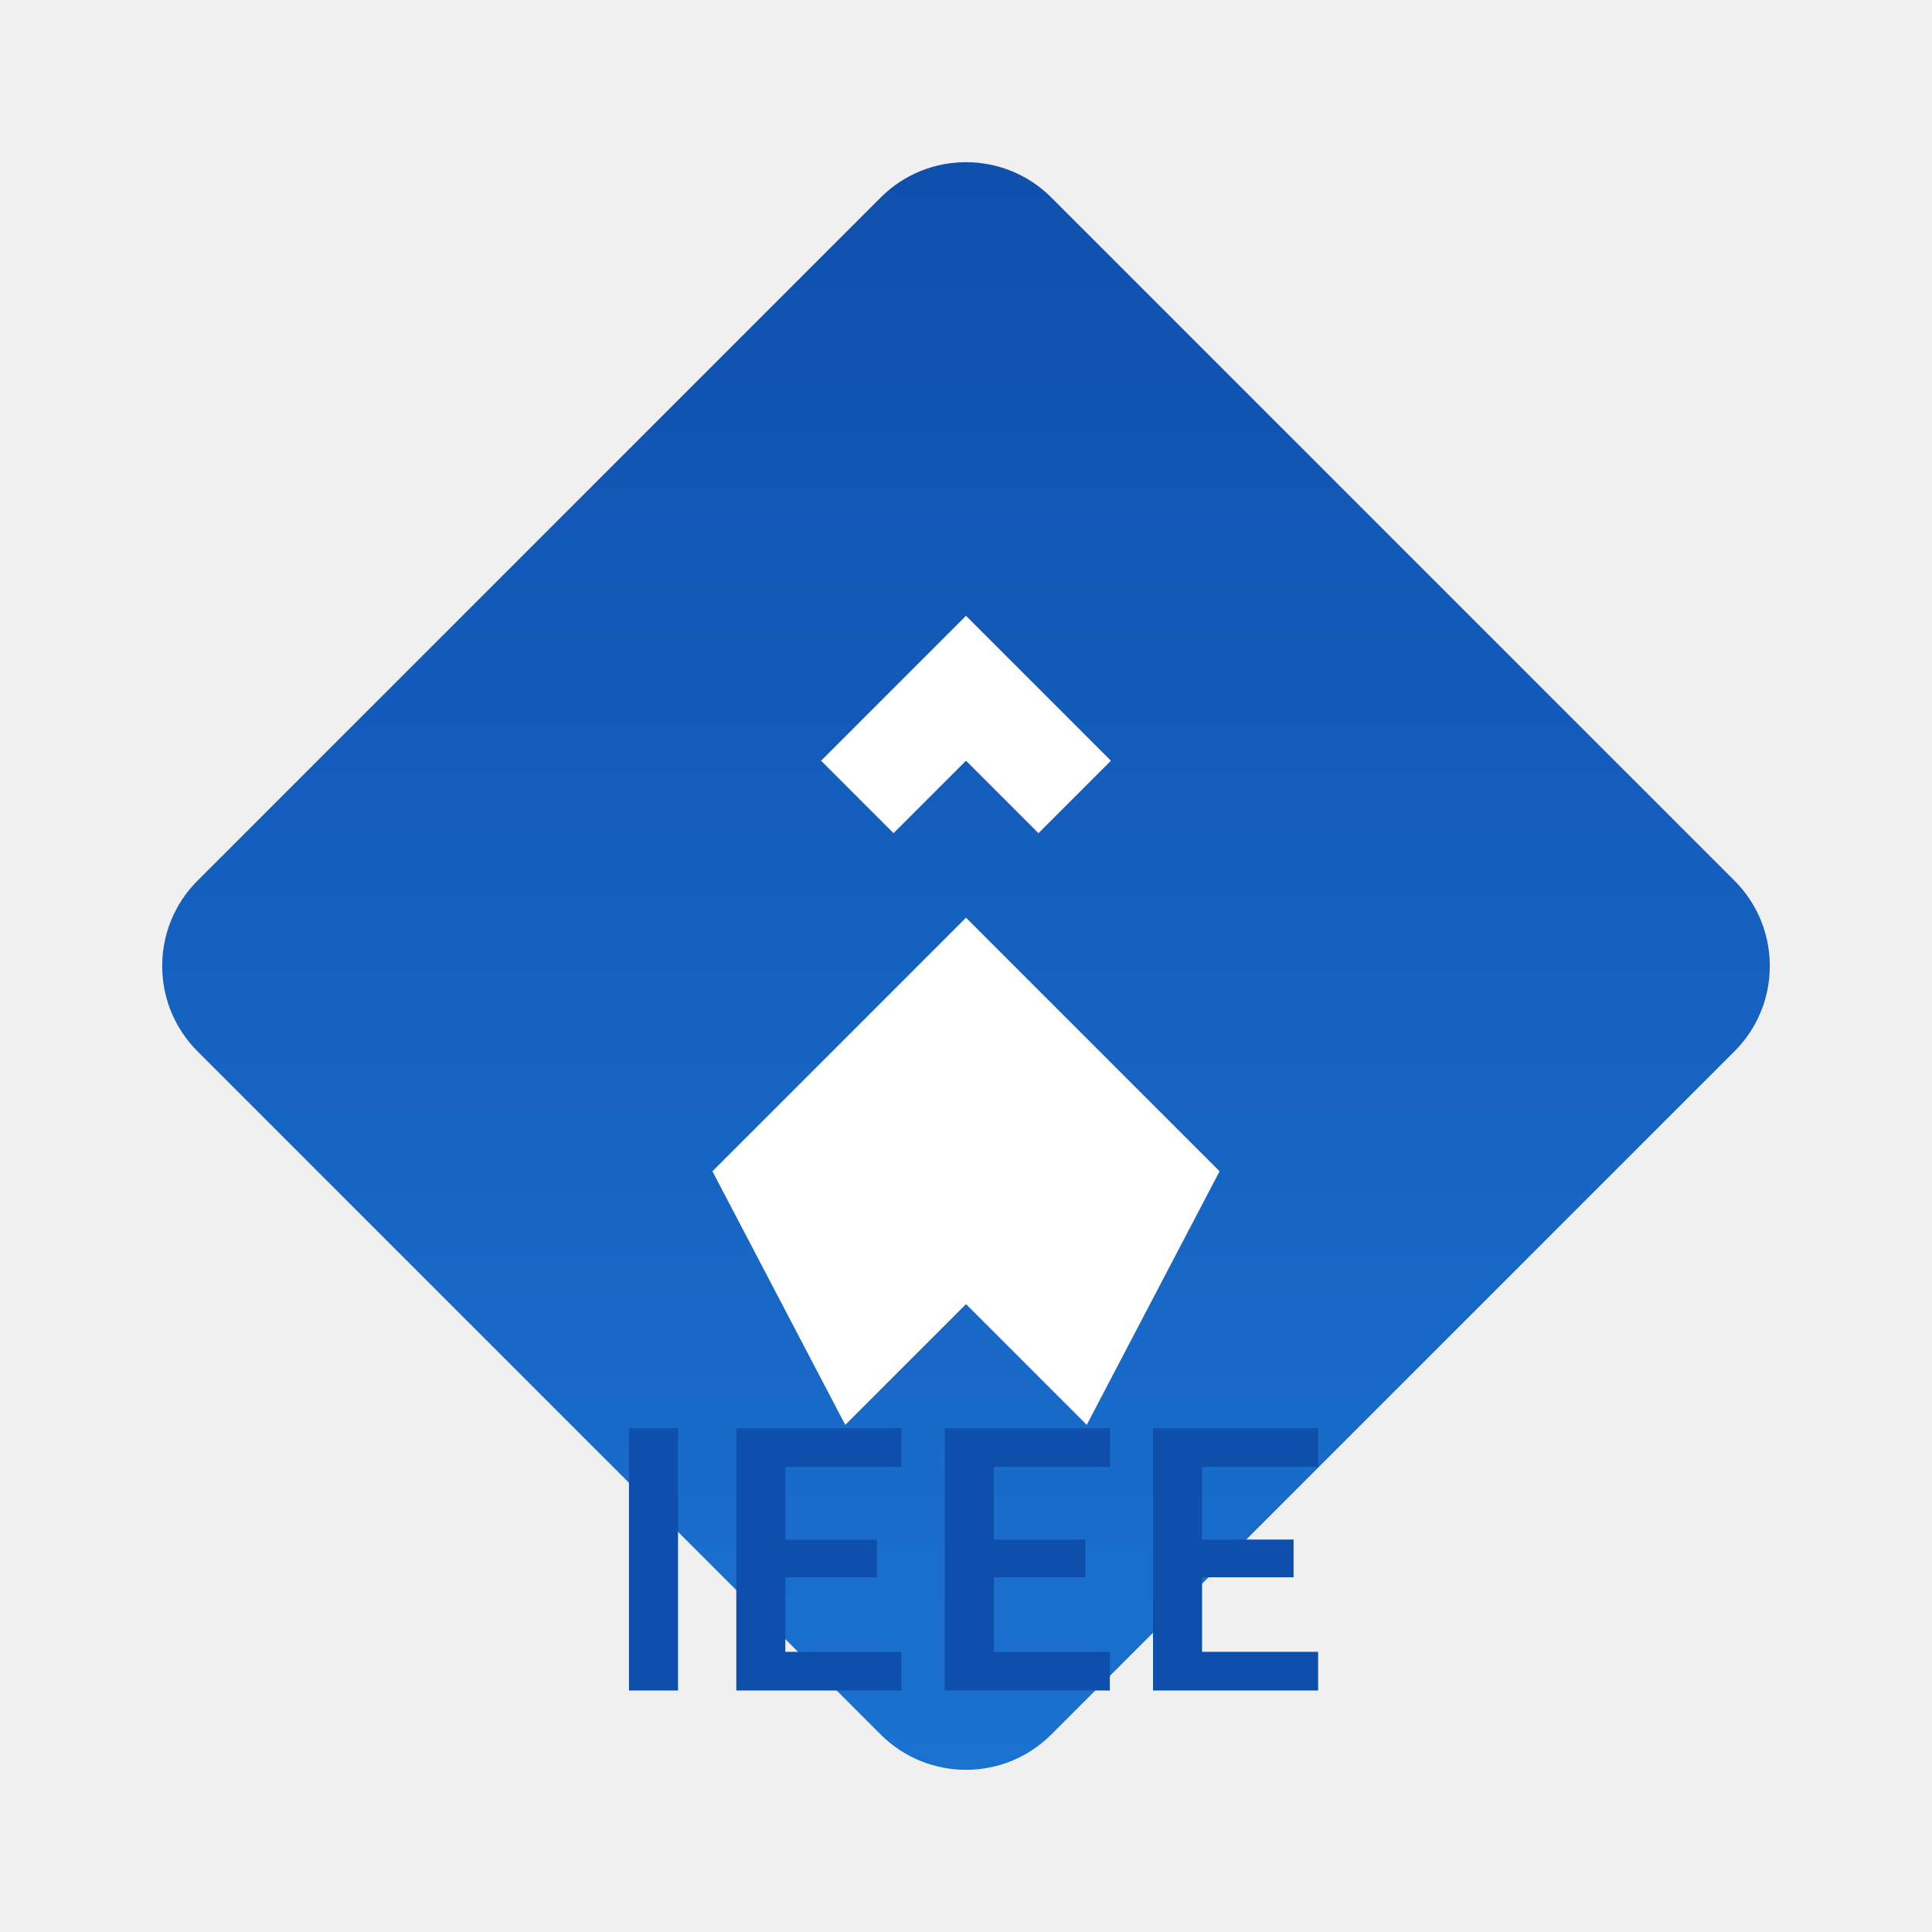
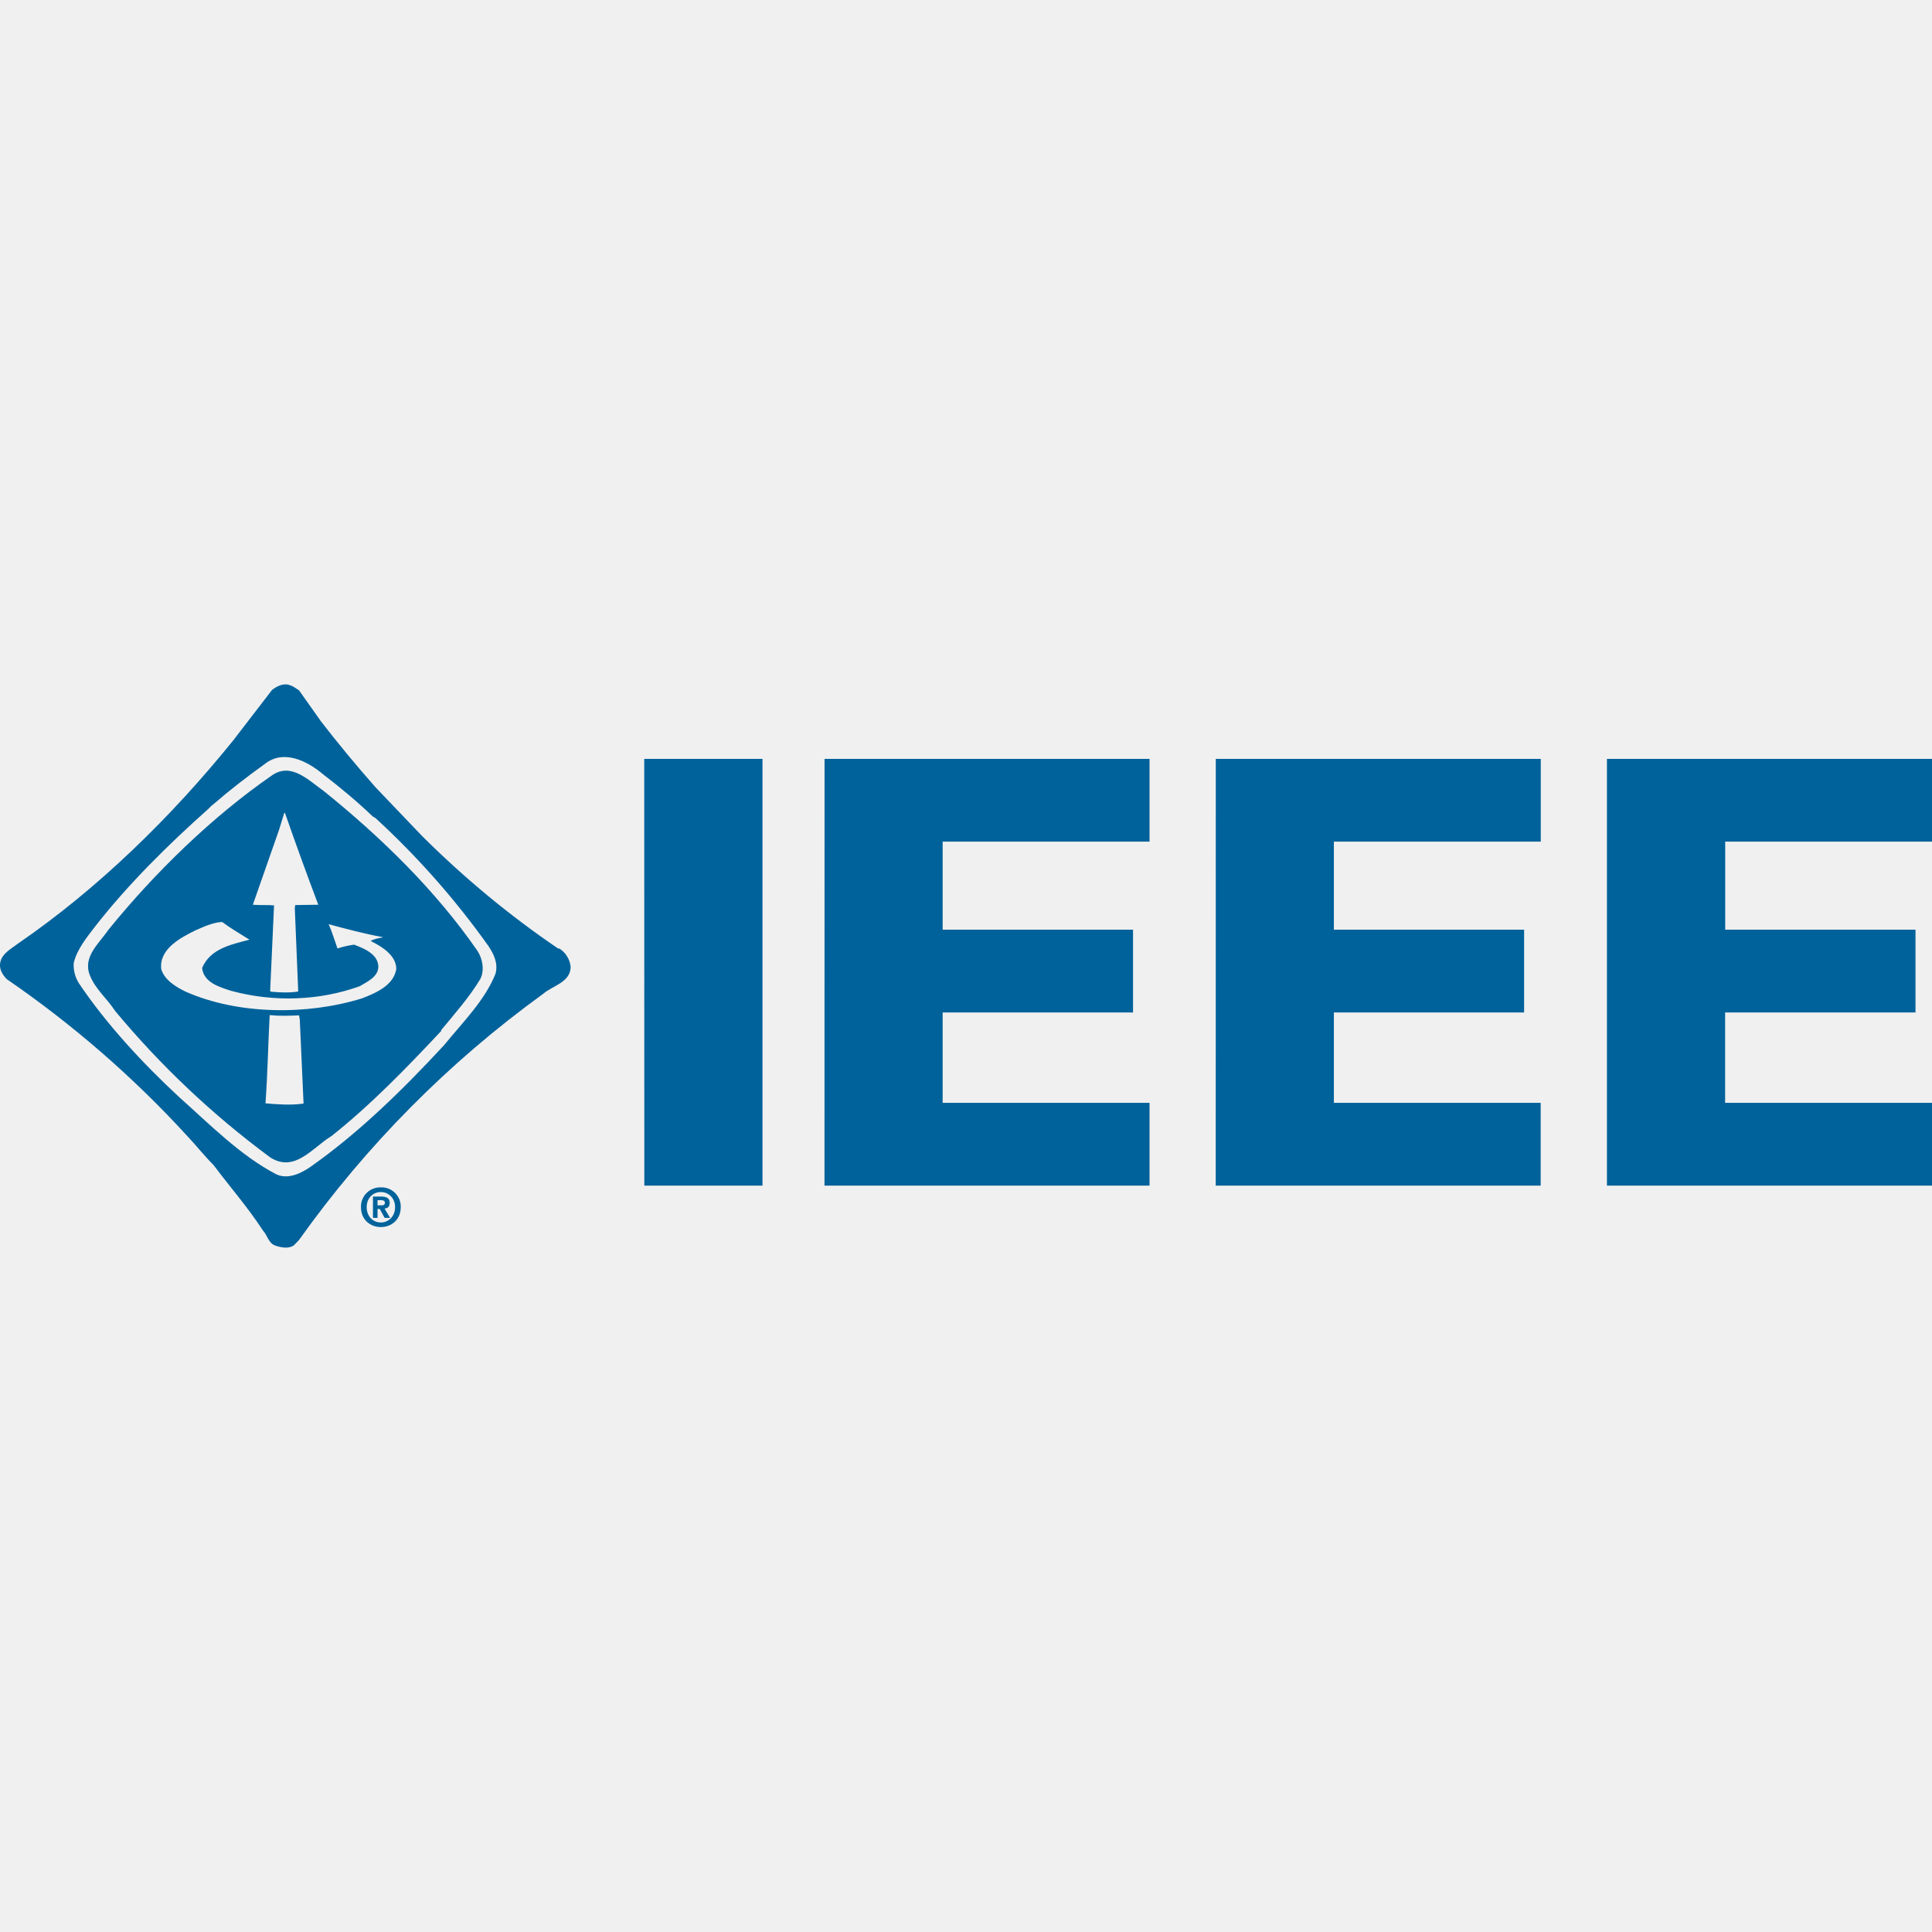
- <svg xmlns="http://www.w3.org/2000/svg" viewBox="0 0 32 32">
-   <defs>
-     <linearGradient id="grad" x1="0%" x2="100%" y1="0%" y2="100%">
-       <stop offset="0%" stop-color="#0f4fac" />
-       <stop offset="100%" stop-color="#1b72d1" />
-     </linearGradient>
-   </defs>
-   <rect x="6" y="6" width="20" height="20" rx="2" ry="2" transform="rotate(45 16 16)" fill="url(#grad)" />
-   <path d="M16 10.2l-2.4 2.4 1.2 1.2 1.2-1.2 1.2 1.2 1.2-1.2L16 10.2zm0 5l-4.2 4.2L14 23.6l2-2 2 2 2.2-4.2L16 15.2z" fill="#fff" />
-   <text x="16" y="28" font-family="'Lato', 'Segoe UI', sans-serif" font-size="6" font-weight="700" text-anchor="middle" fill="#0f4fac">IEEE</text>
+ <svg xmlns="http://www.w3.org/2000/svg" viewBox="0 0 24 24" role="img" aria-labelledby="title">
+   <path fill="#00629B" d="M4.74 14.973h-.05v-.064h.04c.022 0 .051.002.051.03 0 .028-.015.034-.04.034zm.101-.03c0-.06-.04-.079-.109-.079h-.099v.265h.057v-.111h.027l.061.111h.068l-.069-.116c.036-.003.064-.02.064-.07zm-.11.243c-.098 0-.176-.076-.176-.19 0-.113.078-.188.176-.188.095 0 .177.075.177.188 0 .114-.082.19-.177.19zm-.247-.19c0 .156.116.247.247.247.13 0 .247-.09.247-.247a.238.238 0 0 0-.247-.246.239.239 0 0 0-.247.246zM3.35 12.61c-.02.374-.025.72-.052 1.096.148.013.315.026.473.003l-.047-1.046-.009-.05c-.12.005-.234.01-.365-.003zm-.926-1.051c-.182.091-.45.23-.421.48.04.136.187.224.304.28.647.286 1.506.295 2.19.083.168-.065.395-.16.426-.366-.002-.171-.183-.279-.313-.344v-.008a.575.575 0 0 1 .144-.039v-.004c-.228-.041-.45-.101-.671-.16.043.097.073.2.109.301.067-.021.135-.038.207-.047.117.045.284.11.3.256.014.137-.136.204-.23.26-.501.181-1.065.2-1.588.06-.144-.045-.353-.103-.37-.287.102-.242.367-.292.588-.351-.114-.073-.23-.138-.34-.22-.119.007-.227.059-.335.106zm1.107-1.46l-.064.208-.326.932c.082.008.183 0 .263.008v.008l-.048 1.054.008.01c.104.01.234.016.34-.002V12.3l-.042-1.022.006-.035.286-.004a46.727 46.727 0 0 1-.414-1.14zm-.15-.469c.239-.163.453.065.639.195.717.578 1.393 1.238 1.909 1.984.065.096.094.246.036.355-.134.223-.314.426-.485.633v.011c-.426.454-.876.92-1.363 1.305-.237.144-.455.46-.761.264a11.007 11.007 0 0 1-1.927-1.82c-.096-.149-.246-.271-.312-.44-.093-.23.112-.394.229-.566.576-.71 1.291-1.407 2.034-1.92zm.6-.678l-.266-.376c-.032-.02-.073-.052-.108-.062-.079-.034-.163.007-.227.056l-.48.624c-.769.953-1.68 1.843-2.673 2.525-.079.061-.195.121-.22.222-.026.091.022.166.078.223a13.061 13.061 0 0 1 2.234 1.94c.12.127.217.252.335.37.198.265.43.53.613.813.057.06.066.158.156.187.07.024.156.04.223 0l.066-.067a13.269 13.269 0 0 1 3.034-3.06c.117-.103.34-.142.343-.336a.308.308 0 0 0-.137-.226l-.02-.003c-.6-.408-1.159-.87-1.686-1.394l-.582-.609a16.595 16.595 0 0 1-.684-.827zm.039.672c.206.157.42.336.61.518l.034.02a10.122 10.122 0 0 1 1.405 1.592c.065.1.122.212.086.343-.133.332-.403.597-.639.887-.51.55-1.05 1.081-1.652 1.506-.122.086-.287.166-.433.097-.444-.232-.818-.613-1.207-.96-.45-.417-.902-.904-1.244-1.413a.417.417 0 0 1-.064-.253c.044-.176.165-.32.279-.469.403-.514.897-1.002 1.397-1.447.011-.012.032-.036.05-.047.215-.186.428-.35.652-.511.234-.182.529-.031.726.137zm15.942-.197H24v1.028h-2.569v1.094h2.364v1.028H21.43V13.7H24v1.028h-4.038zm-4.859 0h4.037v1.028h-2.57v1.094h2.363v1.028H16.57V13.7h2.569v1.028h-4.037zm-4.86 0h4.037v1.028h-2.57v1.094h2.365v1.028H11.71V13.7h2.57v1.028h-4.038zm-2.24 0h1.469v5.301H8.004Z" />
</svg>
